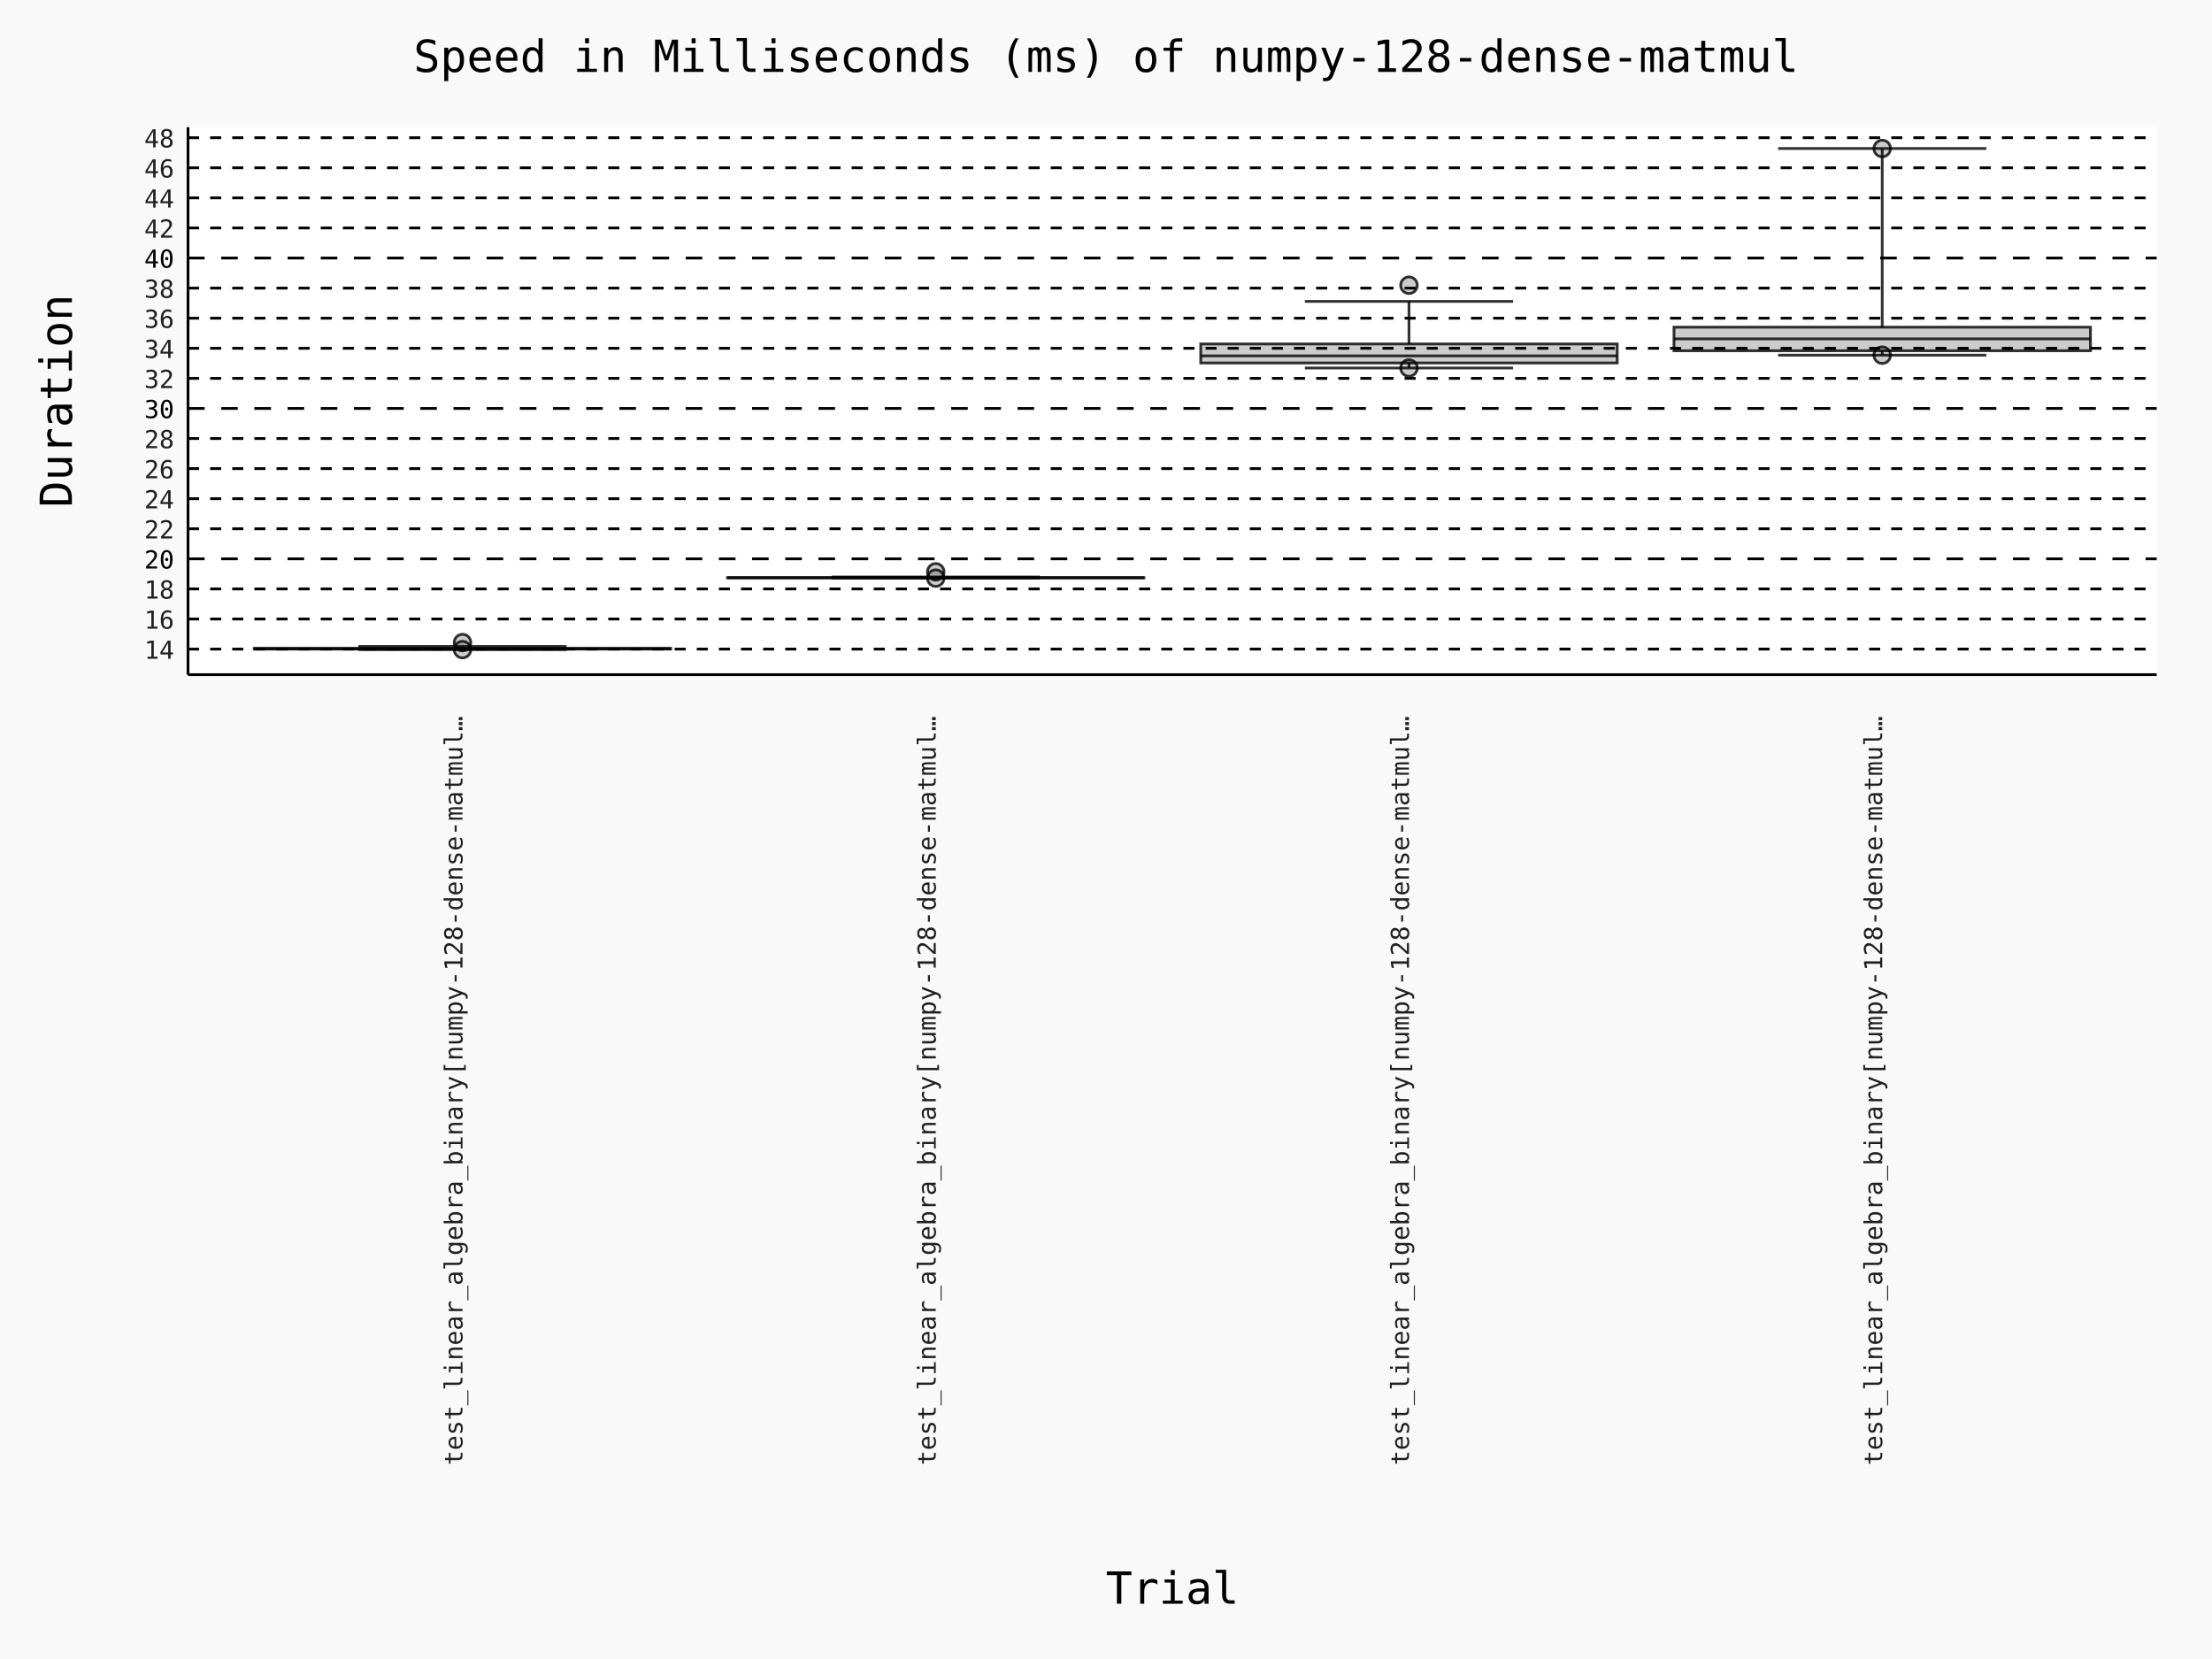
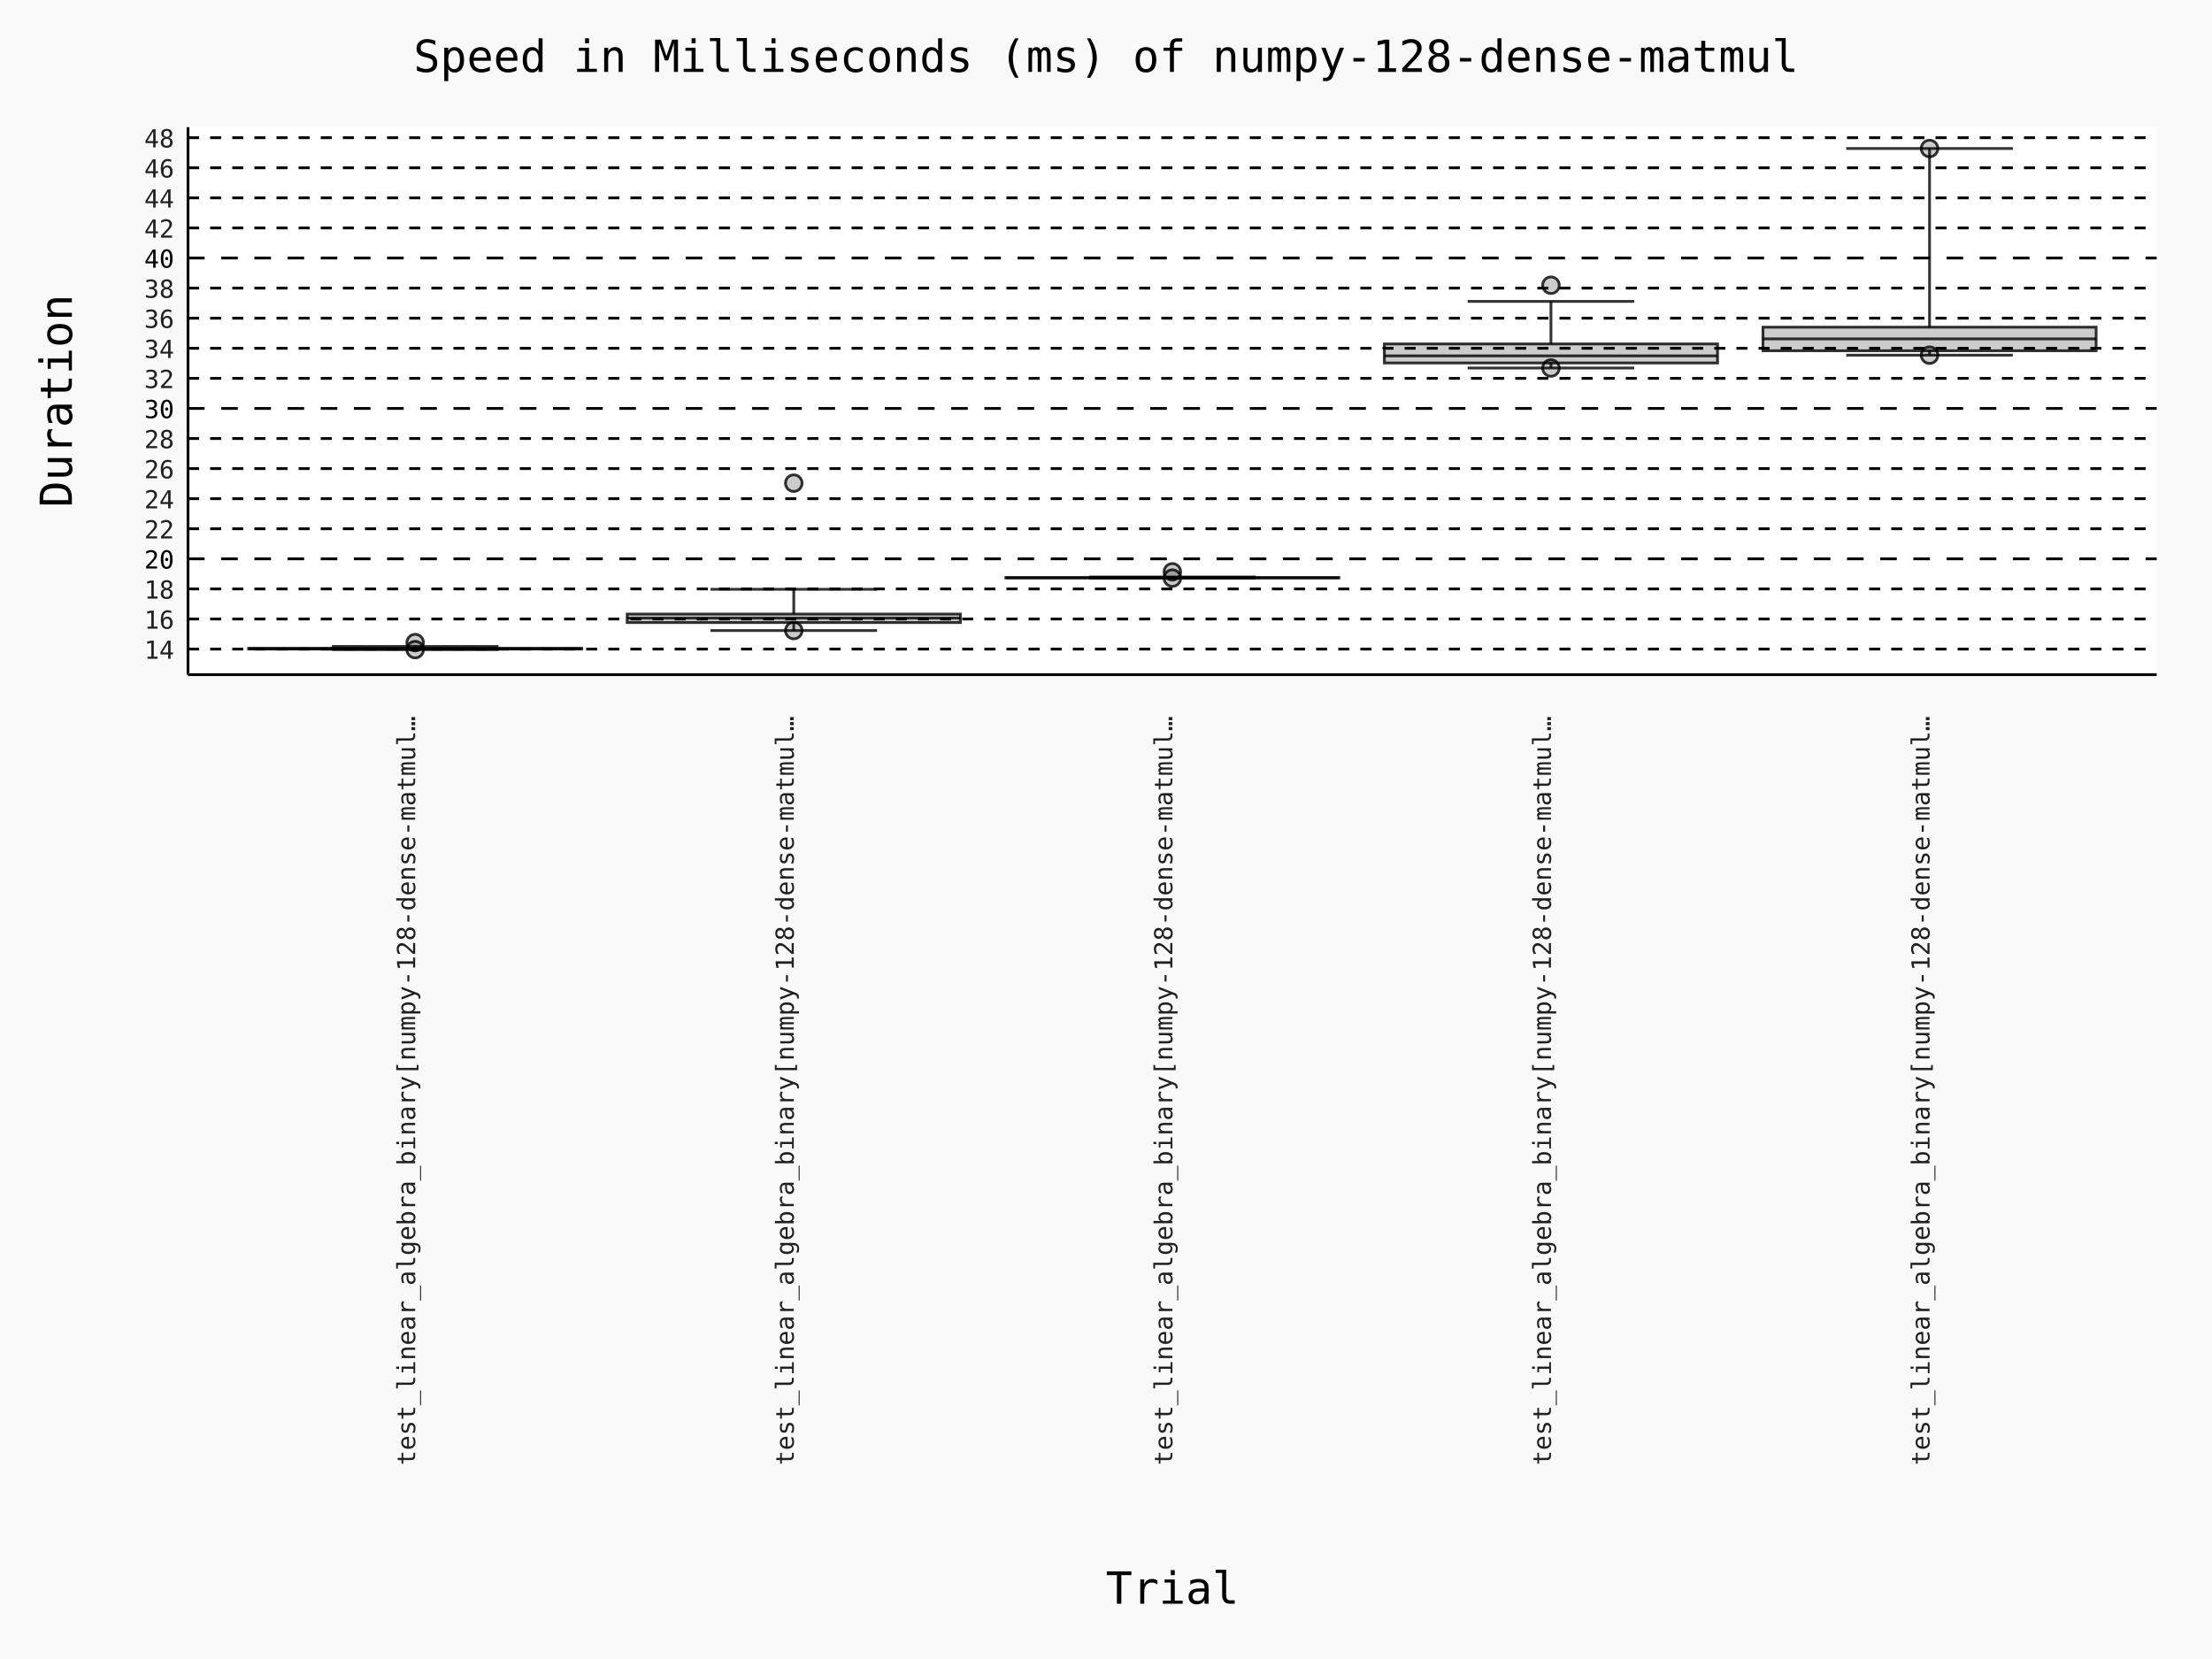
- <svg xmlns="http://www.w3.org/2000/svg" id="chart-5eb73d81-dd4f-4c1e-a344-79fa3a8e590d" class="pygal-chart" viewBox="0 0 800 600">
+ <svg xmlns="http://www.w3.org/2000/svg" id="chart-01e28a47-dae2-4ed3-981c-42422c378820" class="pygal-chart" viewBox="0 0 800 600">
  <defs>
-     <style type="text/css">#chart-5eb73d81-dd4f-4c1e-a344-79fa3a8e590d{-webkit-user-select:none;-webkit-font-smoothing:antialiased;font-family:Consolas,"Deja Vu Sans Mono","Bitstream Vera Sans Mono","Courier New",monospace}#chart-5eb73d81-dd4f-4c1e-a344-79fa3a8e590d .title{font-family:Consolas,"Deja Vu Sans Mono","Bitstream Vera Sans Mono","Courier New",monospace;font-size:16px}#chart-5eb73d81-dd4f-4c1e-a344-79fa3a8e590d .legends .legend text{font-family:Consolas,"Deja Vu Sans Mono","Bitstream Vera Sans Mono","Courier New",monospace;font-size:14px}#chart-5eb73d81-dd4f-4c1e-a344-79fa3a8e590d .axis text{font-family:Consolas,"Deja Vu Sans Mono","Bitstream Vera Sans Mono","Courier New",monospace;font-size:10px}#chart-5eb73d81-dd4f-4c1e-a344-79fa3a8e590d .axis text.major{font-family:Consolas,"Deja Vu Sans Mono","Bitstream Vera Sans Mono","Courier New",monospace;font-size:10px}#chart-5eb73d81-dd4f-4c1e-a344-79fa3a8e590d .text-overlay text.value{font-family:Consolas,"Deja Vu Sans Mono","Bitstream Vera Sans Mono","Courier New",monospace;font-size:16px}#chart-5eb73d81-dd4f-4c1e-a344-79fa3a8e590d .text-overlay text.label{font-family:Consolas,"Deja Vu Sans Mono","Bitstream Vera Sans Mono","Courier New",monospace;font-size:10px}#chart-5eb73d81-dd4f-4c1e-a344-79fa3a8e590d .tooltip{font-family:Consolas,"Deja Vu Sans Mono","Bitstream Vera Sans Mono","Courier New",monospace;font-size:14px}#chart-5eb73d81-dd4f-4c1e-a344-79fa3a8e590d text.no_data{font-family:Consolas,"Deja Vu Sans Mono","Bitstream Vera Sans Mono","Courier New",monospace;font-size:64px}
- #chart-5eb73d81-dd4f-4c1e-a344-79fa3a8e590d{background-color:rgba(249,249,249,1)}#chart-5eb73d81-dd4f-4c1e-a344-79fa3a8e590d path,#chart-5eb73d81-dd4f-4c1e-a344-79fa3a8e590d line,#chart-5eb73d81-dd4f-4c1e-a344-79fa3a8e590d rect,#chart-5eb73d81-dd4f-4c1e-a344-79fa3a8e590d circle{-webkit-transition:150ms;-moz-transition:150ms;transition:150ms}#chart-5eb73d81-dd4f-4c1e-a344-79fa3a8e590d .graph &gt; .background{fill:rgba(249,249,249,1)}#chart-5eb73d81-dd4f-4c1e-a344-79fa3a8e590d .plot &gt; .background{fill:rgba(255,255,255,1)}#chart-5eb73d81-dd4f-4c1e-a344-79fa3a8e590d .graph{fill:rgba(0,0,0,.87)}#chart-5eb73d81-dd4f-4c1e-a344-79fa3a8e590d text.no_data{fill:rgba(0,0,0,1)}#chart-5eb73d81-dd4f-4c1e-a344-79fa3a8e590d .title{fill:rgba(0,0,0,1)}#chart-5eb73d81-dd4f-4c1e-a344-79fa3a8e590d .legends .legend text{fill:rgba(0,0,0,.87)}#chart-5eb73d81-dd4f-4c1e-a344-79fa3a8e590d .legends .legend:hover text{fill:rgba(0,0,0,1)}#chart-5eb73d81-dd4f-4c1e-a344-79fa3a8e590d .axis .line{stroke:rgba(0,0,0,1)}#chart-5eb73d81-dd4f-4c1e-a344-79fa3a8e590d .axis .guide.line{stroke:rgba(0,0,0,.54)}#chart-5eb73d81-dd4f-4c1e-a344-79fa3a8e590d .axis .major.line{stroke:rgba(0,0,0,.87)}#chart-5eb73d81-dd4f-4c1e-a344-79fa3a8e590d .axis text.major{fill:rgba(0,0,0,1)}#chart-5eb73d81-dd4f-4c1e-a344-79fa3a8e590d .axis.y .guides:hover .guide.line,#chart-5eb73d81-dd4f-4c1e-a344-79fa3a8e590d .line-graph .axis.x .guides:hover .guide.line,#chart-5eb73d81-dd4f-4c1e-a344-79fa3a8e590d .stackedline-graph .axis.x .guides:hover .guide.line,#chart-5eb73d81-dd4f-4c1e-a344-79fa3a8e590d .xy-graph .axis.x .guides:hover .guide.line{stroke:rgba(0,0,0,1)}#chart-5eb73d81-dd4f-4c1e-a344-79fa3a8e590d .axis .guides:hover text{fill:rgba(0,0,0,1)}#chart-5eb73d81-dd4f-4c1e-a344-79fa3a8e590d .reactive{fill-opacity:.7;stroke-opacity:.8;stroke-width:1}#chart-5eb73d81-dd4f-4c1e-a344-79fa3a8e590d .ci{stroke:rgba(0,0,0,.87)}#chart-5eb73d81-dd4f-4c1e-a344-79fa3a8e590d .reactive.active,#chart-5eb73d81-dd4f-4c1e-a344-79fa3a8e590d .active .reactive{fill-opacity:.8;stroke-opacity:.9;stroke-width:4}#chart-5eb73d81-dd4f-4c1e-a344-79fa3a8e590d .ci .reactive.active{stroke-width:1.5}#chart-5eb73d81-dd4f-4c1e-a344-79fa3a8e590d .series text{fill:rgba(0,0,0,1)}#chart-5eb73d81-dd4f-4c1e-a344-79fa3a8e590d .tooltip rect{fill:rgba(255,255,255,1);stroke:rgba(0,0,0,1);-webkit-transition:opacity 150ms;-moz-transition:opacity 150ms;transition:opacity 150ms}#chart-5eb73d81-dd4f-4c1e-a344-79fa3a8e590d .tooltip .label{fill:rgba(0,0,0,.87)}#chart-5eb73d81-dd4f-4c1e-a344-79fa3a8e590d .tooltip .label{fill:rgba(0,0,0,.87)}#chart-5eb73d81-dd4f-4c1e-a344-79fa3a8e590d .tooltip .legend{font-size:.8em;fill:rgba(0,0,0,.54)}#chart-5eb73d81-dd4f-4c1e-a344-79fa3a8e590d .tooltip .x_label{font-size:.6em;fill:rgba(0,0,0,1)}#chart-5eb73d81-dd4f-4c1e-a344-79fa3a8e590d .tooltip .xlink{font-size:.5em;text-decoration:underline}#chart-5eb73d81-dd4f-4c1e-a344-79fa3a8e590d .tooltip .value{font-size:1.5em}#chart-5eb73d81-dd4f-4c1e-a344-79fa3a8e590d .bound{font-size:.5em}#chart-5eb73d81-dd4f-4c1e-a344-79fa3a8e590d .max-value{font-size:.75em;fill:rgba(0,0,0,.54)}#chart-5eb73d81-dd4f-4c1e-a344-79fa3a8e590d .map-element{fill:rgba(255,255,255,1);stroke:rgba(0,0,0,.54) !important}#chart-5eb73d81-dd4f-4c1e-a344-79fa3a8e590d .map-element .reactive{fill-opacity:inherit;stroke-opacity:inherit}#chart-5eb73d81-dd4f-4c1e-a344-79fa3a8e590d .color-0,#chart-5eb73d81-dd4f-4c1e-a344-79fa3a8e590d .color-0 a:visited{stroke:#000000;fill:#000000}#chart-5eb73d81-dd4f-4c1e-a344-79fa3a8e590d .color-1,#chart-5eb73d81-dd4f-4c1e-a344-79fa3a8e590d .color-1 a:visited{stroke:#000000;fill:#000000}#chart-5eb73d81-dd4f-4c1e-a344-79fa3a8e590d .color-2,#chart-5eb73d81-dd4f-4c1e-a344-79fa3a8e590d .color-2 a:visited{stroke:#000000;fill:#000000}#chart-5eb73d81-dd4f-4c1e-a344-79fa3a8e590d .color-3,#chart-5eb73d81-dd4f-4c1e-a344-79fa3a8e590d .color-3 a:visited{stroke:#000000;fill:#000000}#chart-5eb73d81-dd4f-4c1e-a344-79fa3a8e590d .text-overlay .color-0 text{fill:white}#chart-5eb73d81-dd4f-4c1e-a344-79fa3a8e590d .text-overlay .color-1 text{fill:white}#chart-5eb73d81-dd4f-4c1e-a344-79fa3a8e590d .text-overlay .color-2 text{fill:white}#chart-5eb73d81-dd4f-4c1e-a344-79fa3a8e590d .text-overlay .color-3 text{fill:white}
- #chart-5eb73d81-dd4f-4c1e-a344-79fa3a8e590d text.no_data{text-anchor:middle}#chart-5eb73d81-dd4f-4c1e-a344-79fa3a8e590d .guide.line{fill:none}#chart-5eb73d81-dd4f-4c1e-a344-79fa3a8e590d .centered{text-anchor:middle}#chart-5eb73d81-dd4f-4c1e-a344-79fa3a8e590d .title{text-anchor:middle}#chart-5eb73d81-dd4f-4c1e-a344-79fa3a8e590d .legends .legend text{fill-opacity:1}#chart-5eb73d81-dd4f-4c1e-a344-79fa3a8e590d .axis.x text{text-anchor:middle}#chart-5eb73d81-dd4f-4c1e-a344-79fa3a8e590d .axis.x:not(.web) text[transform]{text-anchor:start}#chart-5eb73d81-dd4f-4c1e-a344-79fa3a8e590d .axis.x:not(.web) text[transform].backwards{text-anchor:end}#chart-5eb73d81-dd4f-4c1e-a344-79fa3a8e590d .axis.y text{text-anchor:end}#chart-5eb73d81-dd4f-4c1e-a344-79fa3a8e590d .axis.y text[transform].backwards{text-anchor:start}#chart-5eb73d81-dd4f-4c1e-a344-79fa3a8e590d .axis.y2 text{text-anchor:start}#chart-5eb73d81-dd4f-4c1e-a344-79fa3a8e590d .axis.y2 text[transform].backwards{text-anchor:end}#chart-5eb73d81-dd4f-4c1e-a344-79fa3a8e590d .axis .guide.line{stroke-dasharray:4,4;stroke:black}#chart-5eb73d81-dd4f-4c1e-a344-79fa3a8e590d .axis .major.guide.line{stroke-dasharray:6,6;stroke:black}#chart-5eb73d81-dd4f-4c1e-a344-79fa3a8e590d .horizontal .axis.y .guide.line,#chart-5eb73d81-dd4f-4c1e-a344-79fa3a8e590d .horizontal .axis.y2 .guide.line,#chart-5eb73d81-dd4f-4c1e-a344-79fa3a8e590d .vertical .axis.x .guide.line{opacity:0}#chart-5eb73d81-dd4f-4c1e-a344-79fa3a8e590d .horizontal .axis.always_show .guide.line,#chart-5eb73d81-dd4f-4c1e-a344-79fa3a8e590d .vertical .axis.always_show .guide.line{opacity:1 !important}#chart-5eb73d81-dd4f-4c1e-a344-79fa3a8e590d .axis.y .guides:hover .guide.line,#chart-5eb73d81-dd4f-4c1e-a344-79fa3a8e590d .axis.y2 .guides:hover .guide.line,#chart-5eb73d81-dd4f-4c1e-a344-79fa3a8e590d .axis.x .guides:hover .guide.line{opacity:1}#chart-5eb73d81-dd4f-4c1e-a344-79fa3a8e590d .axis .guides:hover text{opacity:1}#chart-5eb73d81-dd4f-4c1e-a344-79fa3a8e590d .nofill{fill:none}#chart-5eb73d81-dd4f-4c1e-a344-79fa3a8e590d .subtle-fill{fill-opacity:.2}#chart-5eb73d81-dd4f-4c1e-a344-79fa3a8e590d .dot{stroke-width:1px;fill-opacity:1;stroke-opacity:1}#chart-5eb73d81-dd4f-4c1e-a344-79fa3a8e590d .dot.active{stroke-width:5px}#chart-5eb73d81-dd4f-4c1e-a344-79fa3a8e590d .dot.negative{fill:transparent}#chart-5eb73d81-dd4f-4c1e-a344-79fa3a8e590d text,#chart-5eb73d81-dd4f-4c1e-a344-79fa3a8e590d tspan{stroke:none !important}#chart-5eb73d81-dd4f-4c1e-a344-79fa3a8e590d .series text.active{opacity:1}#chart-5eb73d81-dd4f-4c1e-a344-79fa3a8e590d .tooltip rect{fill-opacity:.95;stroke-width:.5}#chart-5eb73d81-dd4f-4c1e-a344-79fa3a8e590d .tooltip text{fill-opacity:1}#chart-5eb73d81-dd4f-4c1e-a344-79fa3a8e590d .showable{visibility:hidden}#chart-5eb73d81-dd4f-4c1e-a344-79fa3a8e590d .showable.shown{visibility:visible}#chart-5eb73d81-dd4f-4c1e-a344-79fa3a8e590d .gauge-background{fill:rgba(229,229,229,1);stroke:none}#chart-5eb73d81-dd4f-4c1e-a344-79fa3a8e590d .bg-lines{stroke:rgba(249,249,249,1);stroke-width:2px}
+     <style type="text/css">#chart-01e28a47-dae2-4ed3-981c-42422c378820{-webkit-user-select:none;-webkit-font-smoothing:antialiased;font-family:Consolas,"Deja Vu Sans Mono","Bitstream Vera Sans Mono","Courier New",monospace}#chart-01e28a47-dae2-4ed3-981c-42422c378820 .title{font-family:Consolas,"Deja Vu Sans Mono","Bitstream Vera Sans Mono","Courier New",monospace;font-size:16px}#chart-01e28a47-dae2-4ed3-981c-42422c378820 .legends .legend text{font-family:Consolas,"Deja Vu Sans Mono","Bitstream Vera Sans Mono","Courier New",monospace;font-size:14px}#chart-01e28a47-dae2-4ed3-981c-42422c378820 .axis text{font-family:Consolas,"Deja Vu Sans Mono","Bitstream Vera Sans Mono","Courier New",monospace;font-size:10px}#chart-01e28a47-dae2-4ed3-981c-42422c378820 .axis text.major{font-family:Consolas,"Deja Vu Sans Mono","Bitstream Vera Sans Mono","Courier New",monospace;font-size:10px}#chart-01e28a47-dae2-4ed3-981c-42422c378820 .text-overlay text.value{font-family:Consolas,"Deja Vu Sans Mono","Bitstream Vera Sans Mono","Courier New",monospace;font-size:16px}#chart-01e28a47-dae2-4ed3-981c-42422c378820 .text-overlay text.label{font-family:Consolas,"Deja Vu Sans Mono","Bitstream Vera Sans Mono","Courier New",monospace;font-size:10px}#chart-01e28a47-dae2-4ed3-981c-42422c378820 .tooltip{font-family:Consolas,"Deja Vu Sans Mono","Bitstream Vera Sans Mono","Courier New",monospace;font-size:14px}#chart-01e28a47-dae2-4ed3-981c-42422c378820 text.no_data{font-family:Consolas,"Deja Vu Sans Mono","Bitstream Vera Sans Mono","Courier New",monospace;font-size:64px}
+ #chart-01e28a47-dae2-4ed3-981c-42422c378820{background-color:rgba(249,249,249,1)}#chart-01e28a47-dae2-4ed3-981c-42422c378820 path,#chart-01e28a47-dae2-4ed3-981c-42422c378820 line,#chart-01e28a47-dae2-4ed3-981c-42422c378820 rect,#chart-01e28a47-dae2-4ed3-981c-42422c378820 circle{-webkit-transition:150ms;-moz-transition:150ms;transition:150ms}#chart-01e28a47-dae2-4ed3-981c-42422c378820 .graph &gt; .background{fill:rgba(249,249,249,1)}#chart-01e28a47-dae2-4ed3-981c-42422c378820 .plot &gt; .background{fill:rgba(255,255,255,1)}#chart-01e28a47-dae2-4ed3-981c-42422c378820 .graph{fill:rgba(0,0,0,.87)}#chart-01e28a47-dae2-4ed3-981c-42422c378820 text.no_data{fill:rgba(0,0,0,1)}#chart-01e28a47-dae2-4ed3-981c-42422c378820 .title{fill:rgba(0,0,0,1)}#chart-01e28a47-dae2-4ed3-981c-42422c378820 .legends .legend text{fill:rgba(0,0,0,.87)}#chart-01e28a47-dae2-4ed3-981c-42422c378820 .legends .legend:hover text{fill:rgba(0,0,0,1)}#chart-01e28a47-dae2-4ed3-981c-42422c378820 .axis .line{stroke:rgba(0,0,0,1)}#chart-01e28a47-dae2-4ed3-981c-42422c378820 .axis .guide.line{stroke:rgba(0,0,0,.54)}#chart-01e28a47-dae2-4ed3-981c-42422c378820 .axis .major.line{stroke:rgba(0,0,0,.87)}#chart-01e28a47-dae2-4ed3-981c-42422c378820 .axis text.major{fill:rgba(0,0,0,1)}#chart-01e28a47-dae2-4ed3-981c-42422c378820 .axis.y .guides:hover .guide.line,#chart-01e28a47-dae2-4ed3-981c-42422c378820 .line-graph .axis.x .guides:hover .guide.line,#chart-01e28a47-dae2-4ed3-981c-42422c378820 .stackedline-graph .axis.x .guides:hover .guide.line,#chart-01e28a47-dae2-4ed3-981c-42422c378820 .xy-graph .axis.x .guides:hover .guide.line{stroke:rgba(0,0,0,1)}#chart-01e28a47-dae2-4ed3-981c-42422c378820 .axis .guides:hover text{fill:rgba(0,0,0,1)}#chart-01e28a47-dae2-4ed3-981c-42422c378820 .reactive{fill-opacity:.7;stroke-opacity:.8;stroke-width:1}#chart-01e28a47-dae2-4ed3-981c-42422c378820 .ci{stroke:rgba(0,0,0,.87)}#chart-01e28a47-dae2-4ed3-981c-42422c378820 .reactive.active,#chart-01e28a47-dae2-4ed3-981c-42422c378820 .active .reactive{fill-opacity:.8;stroke-opacity:.9;stroke-width:4}#chart-01e28a47-dae2-4ed3-981c-42422c378820 .ci .reactive.active{stroke-width:1.5}#chart-01e28a47-dae2-4ed3-981c-42422c378820 .series text{fill:rgba(0,0,0,1)}#chart-01e28a47-dae2-4ed3-981c-42422c378820 .tooltip rect{fill:rgba(255,255,255,1);stroke:rgba(0,0,0,1);-webkit-transition:opacity 150ms;-moz-transition:opacity 150ms;transition:opacity 150ms}#chart-01e28a47-dae2-4ed3-981c-42422c378820 .tooltip .label{fill:rgba(0,0,0,.87)}#chart-01e28a47-dae2-4ed3-981c-42422c378820 .tooltip .label{fill:rgba(0,0,0,.87)}#chart-01e28a47-dae2-4ed3-981c-42422c378820 .tooltip .legend{font-size:.8em;fill:rgba(0,0,0,.54)}#chart-01e28a47-dae2-4ed3-981c-42422c378820 .tooltip .x_label{font-size:.6em;fill:rgba(0,0,0,1)}#chart-01e28a47-dae2-4ed3-981c-42422c378820 .tooltip .xlink{font-size:.5em;text-decoration:underline}#chart-01e28a47-dae2-4ed3-981c-42422c378820 .tooltip .value{font-size:1.5em}#chart-01e28a47-dae2-4ed3-981c-42422c378820 .bound{font-size:.5em}#chart-01e28a47-dae2-4ed3-981c-42422c378820 .max-value{font-size:.75em;fill:rgba(0,0,0,.54)}#chart-01e28a47-dae2-4ed3-981c-42422c378820 .map-element{fill:rgba(255,255,255,1);stroke:rgba(0,0,0,.54) !important}#chart-01e28a47-dae2-4ed3-981c-42422c378820 .map-element .reactive{fill-opacity:inherit;stroke-opacity:inherit}#chart-01e28a47-dae2-4ed3-981c-42422c378820 .color-0,#chart-01e28a47-dae2-4ed3-981c-42422c378820 .color-0 a:visited{stroke:#000000;fill:#000000}#chart-01e28a47-dae2-4ed3-981c-42422c378820 .color-1,#chart-01e28a47-dae2-4ed3-981c-42422c378820 .color-1 a:visited{stroke:#000000;fill:#000000}#chart-01e28a47-dae2-4ed3-981c-42422c378820 .color-2,#chart-01e28a47-dae2-4ed3-981c-42422c378820 .color-2 a:visited{stroke:#000000;fill:#000000}#chart-01e28a47-dae2-4ed3-981c-42422c378820 .color-3,#chart-01e28a47-dae2-4ed3-981c-42422c378820 .color-3 a:visited{stroke:#000000;fill:#000000}#chart-01e28a47-dae2-4ed3-981c-42422c378820 .color-4,#chart-01e28a47-dae2-4ed3-981c-42422c378820 .color-4 a:visited{stroke:#000000;fill:#000000}#chart-01e28a47-dae2-4ed3-981c-42422c378820 .text-overlay .color-0 text{fill:white}#chart-01e28a47-dae2-4ed3-981c-42422c378820 .text-overlay .color-1 text{fill:white}#chart-01e28a47-dae2-4ed3-981c-42422c378820 .text-overlay .color-2 text{fill:white}#chart-01e28a47-dae2-4ed3-981c-42422c378820 .text-overlay .color-3 text{fill:white}#chart-01e28a47-dae2-4ed3-981c-42422c378820 .text-overlay .color-4 text{fill:white}
+ #chart-01e28a47-dae2-4ed3-981c-42422c378820 text.no_data{text-anchor:middle}#chart-01e28a47-dae2-4ed3-981c-42422c378820 .guide.line{fill:none}#chart-01e28a47-dae2-4ed3-981c-42422c378820 .centered{text-anchor:middle}#chart-01e28a47-dae2-4ed3-981c-42422c378820 .title{text-anchor:middle}#chart-01e28a47-dae2-4ed3-981c-42422c378820 .legends .legend text{fill-opacity:1}#chart-01e28a47-dae2-4ed3-981c-42422c378820 .axis.x text{text-anchor:middle}#chart-01e28a47-dae2-4ed3-981c-42422c378820 .axis.x:not(.web) text[transform]{text-anchor:start}#chart-01e28a47-dae2-4ed3-981c-42422c378820 .axis.x:not(.web) text[transform].backwards{text-anchor:end}#chart-01e28a47-dae2-4ed3-981c-42422c378820 .axis.y text{text-anchor:end}#chart-01e28a47-dae2-4ed3-981c-42422c378820 .axis.y text[transform].backwards{text-anchor:start}#chart-01e28a47-dae2-4ed3-981c-42422c378820 .axis.y2 text{text-anchor:start}#chart-01e28a47-dae2-4ed3-981c-42422c378820 .axis.y2 text[transform].backwards{text-anchor:end}#chart-01e28a47-dae2-4ed3-981c-42422c378820 .axis .guide.line{stroke-dasharray:4,4;stroke:black}#chart-01e28a47-dae2-4ed3-981c-42422c378820 .axis .major.guide.line{stroke-dasharray:6,6;stroke:black}#chart-01e28a47-dae2-4ed3-981c-42422c378820 .horizontal .axis.y .guide.line,#chart-01e28a47-dae2-4ed3-981c-42422c378820 .horizontal .axis.y2 .guide.line,#chart-01e28a47-dae2-4ed3-981c-42422c378820 .vertical .axis.x .guide.line{opacity:0}#chart-01e28a47-dae2-4ed3-981c-42422c378820 .horizontal .axis.always_show .guide.line,#chart-01e28a47-dae2-4ed3-981c-42422c378820 .vertical .axis.always_show .guide.line{opacity:1 !important}#chart-01e28a47-dae2-4ed3-981c-42422c378820 .axis.y .guides:hover .guide.line,#chart-01e28a47-dae2-4ed3-981c-42422c378820 .axis.y2 .guides:hover .guide.line,#chart-01e28a47-dae2-4ed3-981c-42422c378820 .axis.x .guides:hover .guide.line{opacity:1}#chart-01e28a47-dae2-4ed3-981c-42422c378820 .axis .guides:hover text{opacity:1}#chart-01e28a47-dae2-4ed3-981c-42422c378820 .nofill{fill:none}#chart-01e28a47-dae2-4ed3-981c-42422c378820 .subtle-fill{fill-opacity:.2}#chart-01e28a47-dae2-4ed3-981c-42422c378820 .dot{stroke-width:1px;fill-opacity:1;stroke-opacity:1}#chart-01e28a47-dae2-4ed3-981c-42422c378820 .dot.active{stroke-width:5px}#chart-01e28a47-dae2-4ed3-981c-42422c378820 .dot.negative{fill:transparent}#chart-01e28a47-dae2-4ed3-981c-42422c378820 text,#chart-01e28a47-dae2-4ed3-981c-42422c378820 tspan{stroke:none !important}#chart-01e28a47-dae2-4ed3-981c-42422c378820 .series text.active{opacity:1}#chart-01e28a47-dae2-4ed3-981c-42422c378820 .tooltip rect{fill-opacity:.95;stroke-width:.5}#chart-01e28a47-dae2-4ed3-981c-42422c378820 .tooltip text{fill-opacity:1}#chart-01e28a47-dae2-4ed3-981c-42422c378820 .showable{visibility:hidden}#chart-01e28a47-dae2-4ed3-981c-42422c378820 .showable.shown{visibility:visible}#chart-01e28a47-dae2-4ed3-981c-42422c378820 .gauge-background{fill:rgba(229,229,229,1);stroke:none}#chart-01e28a47-dae2-4ed3-981c-42422c378820 .bg-lines{stroke:rgba(249,249,249,1);stroke-width:2px}
.tooltip .value{font-size:1em !important}.axis text{font-size:9px !important}</style>
  </defs>
  <g class="graph custombox-graph vertical">
    <rect x="0" y="0" width="800" height="600" class="background" />
    <g transform="translate(68, 46)" class="plot">
      <rect x="0" y="0" width="712.0" height="198.0" class="background" />
      <g class="axis y always_show">
        <path d="M0 198 h712" class="line" />
        <g class="guides">
          <path d="M0 188.753 h712" class="guide line" />
          <text x="-5" y="192.253" class="">14</text>
        </g>
        <g class="guides">
          <path d="M0 177.874 h712" class="guide line" />
          <text x="-5" y="181.374" class="">16</text>
        </g>
        <g class="guides">
          <path d="M0 166.995 h712" class="guide line" />
          <text x="-5" y="170.495" class="">18</text>
        </g>
        <g class="guides">
          <path d="M0 156.115 h712" class="major guide line" />
          <text x="-5" y="159.615" class="major">20</text>
        </g>
        <g class="guides">
          <path d="M0 145.236 h712" class="guide line" />
          <text x="-5" y="148.736" class="">22</text>
        </g>
        <g class="guides">
          <path d="M0 134.357 h712" class="guide line" />
          <text x="-5" y="137.857" class="">24</text>
        </g>
        <g class="guides">
          <path d="M0 123.478 h712" class="guide line" />
          <text x="-5" y="126.978" class="">26</text>
        </g>
        <g class="guides">
          <path d="M0 112.599 h712" class="guide line" />
          <text x="-5" y="116.099" class="">28</text>
        </g>
        <g class="guides">
          <path d="M0 101.72 h712" class="major guide line" />
          <text x="-5" y="105.22" class="major">30</text>
        </g>
        <g class="guides">
          <path d="M0 90.841 h712" class="guide line" />
          <text x="-5" y="94.341" class="">32</text>
        </g>
        <g class="guides">
          <path d="M0 79.962 h712" class="guide line" />
          <text x="-5" y="83.462" class="">34</text>
        </g>
        <g class="guides">
          <path d="M0 69.082 h712" class="guide line" />
          <text x="-5" y="72.582" class="">36</text>
        </g>
        <g class="guides">
          <path d="M0 58.203 h712" class="guide line" />
          <text x="-5" y="61.703" class="">38</text>
        </g>
        <g class="guides">
          <path d="M0 47.324 h712" class="major guide line" />
          <text x="-5" y="50.824" class="major">40</text>
        </g>
        <g class="guides">
          <path d="M0 36.445 h712" class="guide line" />
          <text x="-5" y="39.945" class="">42</text>
        </g>
        <g class="guides">
          <path d="M0 25.566 h712" class="guide line" />
          <text x="-5" y="29.066" class="">44</text>
        </g>
        <g class="guides">
          <path d="M0 14.687 h712" class="guide line" />
          <text x="-5" y="18.187" class="">46</text>
        </g>
        <g class="guides">
          <path d="M0 3.808 h712" class="guide line" />
          <text x="-5" y="7.308" class="">48</text>
        </g>
      </g>
      <g class="axis x">
        <path d="M0 0 v198" class="line" />
        <g class="guides">
-           <path d="M99.269 0 v198" class="guide line" />
-           <text x="99.269" y="213.0" class="backwards" transform="rotate(270 99.26923 213)">test_linear_algebra_binary[numpy-128-dense-matmul…</text>
-         </g>
-         <g class="guides">
-           <path d="M270.423 0 v198" class="guide line" />
-           <text x="270.423" y="213.0" class="backwards" transform="rotate(270 270.4231 213)">test_linear_algebra_binary[numpy-128-dense-matmul…</text>
-         </g>
-         <g class="guides">
-           <path d="M441.577 0 v198" class="guide line" />
-           <text x="441.577" y="213.0" class="backwards" transform="rotate(270 441.5769 213)">test_linear_algebra_binary[numpy-128-dense-matmul…</text>
-         </g>
-         <g class="guides">
-           <path d="M612.731 0 v198" class="guide line" />
-           <text x="612.731" y="213.0" class="backwards" transform="rotate(270 612.7308 213)">test_linear_algebra_binary[numpy-128-dense-matmul…</text>
+           <path d="M82.154 0 v198" class="guide line" />
+           <text x="82.154" y="213.0" class="backwards" transform="rotate(270 82.15385 213)">test_linear_algebra_binary[numpy-128-dense-matmul…</text>
+         </g>
+         <g class="guides">
+           <path d="M219.077 0 v198" class="guide line" />
+           <text x="219.077" y="213.0" class="backwards" transform="rotate(270 219.0769 213)">test_linear_algebra_binary[numpy-128-dense-matmul…</text>
+         </g>
+         <g class="guides">
+           <path d="M356 0 v198" class="guide line" />
+           <text x="356.0" y="213.0" class="backwards" transform="rotate(270 356 213)">test_linear_algebra_binary[numpy-128-dense-matmul…</text>
+         </g>
+         <g class="guides">
+           <path d="M492.923 0 v198" class="guide line" />
+           <text x="492.923" y="213.0" class="backwards" transform="rotate(270 492.9231 213)">test_linear_algebra_binary[numpy-128-dense-matmul…</text>
+         </g>
+         <g class="guides">
+           <path d="M629.846 0 v198" class="guide line" />
+           <text x="629.846" y="213.0" class="backwards" transform="rotate(270 629.8462 213)">test_linear_algebra_binary[numpy-128-dense-matmul…</text>
        </g>
      </g>
      <g class="series serie-0 color-0">
        <g class="boxes">
          <g class="box">
-             <path stroke-width="3" d="M61.615 188.935 L136.923 188.935" class="reactive tooltip-trigger" />
-             <path stroke-width="3" d="M23.962 188.626 L174.577 188.626" class="reactive tooltip-trigger" />
-             <path stroke-width="3" d="M61.615 187.788 L136.923 187.788" class="reactive tooltip-trigger" />
-             <path stroke-width="2" d="M99.269 188.935 L99.269 188.737" class="reactive tooltip-trigger" />
-             <path stroke-width="2" d="M99.269 187.788 L99.269 188.471" class="reactive tooltip-trigger" />
-             <rect x="23.962" y="188.471" height="0.266" width="150.615" class="subtle-fill reactive tooltip-trigger" />
-             <circle cx="99.269" cy="188.935" r="3" class="subtle-fill reactive tooltip-trigger" />
-             <circle cx="99.269" cy="186.409" r="3" class="subtle-fill reactive tooltip-trigger" />
+             <path stroke-width="3" d="M52.031 188.935 L112.277 188.935" class="reactive tooltip-trigger" />
+             <path stroke-width="3" d="M21.908 188.626 L142.4 188.626" class="reactive tooltip-trigger" />
+             <path stroke-width="3" d="M52.031 187.788 L112.277 187.788" class="reactive tooltip-trigger" />
+             <path stroke-width="2" d="M82.154 188.935 L82.154 188.737" class="reactive tooltip-trigger" />
+             <path stroke-width="2" d="M82.154 187.788 L82.154 188.471" class="reactive tooltip-trigger" />
+             <rect x="21.908" y="188.471" height="0.266" width="120.492" class="subtle-fill reactive tooltip-trigger" />
+             <circle cx="82.154" cy="188.935" r="3" class="subtle-fill reactive tooltip-trigger" />
+             <circle cx="82.154" cy="186.409" r="3" class="subtle-fill reactive tooltip-trigger" />
          </g>
        </g>
      </g>
      <g class="series serie-1 color-1">
        <g class="boxes">
          <g class="box">
-             <path stroke-width="3" d="M232.769 163.08 L308.077 163.08" class="reactive tooltip-trigger" />
-             <path stroke-width="3" d="M195.115 162.942 L345.731 162.942" class="reactive tooltip-trigger" />
-             <path stroke-width="3" d="M232.769 162.674 L308.077 162.674" class="reactive tooltip-trigger" />
-             <path stroke-width="2" d="M270.423 163.08 L270.423 163.002" class="reactive tooltip-trigger" />
-             <path stroke-width="2" d="M270.423 162.674 L270.423 162.891" class="reactive tooltip-trigger" />
-             <rect x="195.115" y="162.891" height="0.112" width="150.615" class="subtle-fill reactive tooltip-trigger" />
-             <circle cx="270.423" cy="163.08" r="3" class="subtle-fill reactive tooltip-trigger" />
-             <circle cx="270.423" cy="160.821" r="3" class="subtle-fill reactive tooltip-trigger" />
+             <path stroke-width="3" d="M188.954 182.045 L249.2 182.045" class="reactive tooltip-trigger" />
+             <path stroke-width="3" d="M158.831 177.551 L279.323 177.551" class="reactive tooltip-trigger" />
+             <path stroke-width="3" d="M188.954 167.121 L249.2 167.121" class="reactive tooltip-trigger" />
+             <path stroke-width="2" d="M219.077 182.045 L219.077 179.151" class="reactive tooltip-trigger" />
+             <path stroke-width="2" d="M219.077 167.121 L219.077 176.087" class="reactive tooltip-trigger" />
+             <rect x="158.831" y="176.087" height="3.064" width="120.492" class="subtle-fill reactive tooltip-trigger" />
+             <circle cx="219.077" cy="182.045" r="3" class="subtle-fill reactive tooltip-trigger" />
+             <circle cx="219.077" cy="128.732" r="3" class="subtle-fill reactive tooltip-trigger" />
          </g>
        </g>
      </g>
      <g class="series serie-2 color-2">
        <g class="boxes">
          <g class="box">
-             <path stroke-width="3" d="M403.923 87.093 L479.231 87.093" class="reactive tooltip-trigger" />
-             <path stroke-width="3" d="M366.269 82.707 L516.885 82.707" class="reactive tooltip-trigger" />
-             <path stroke-width="3" d="M403.923 63.004 L479.231 63.004" class="reactive tooltip-trigger" />
-             <path stroke-width="2" d="M441.577 87.093 L441.577 85.273" class="reactive tooltip-trigger" />
-             <path stroke-width="2" d="M441.577 63.004 L441.577 78.392" class="reactive tooltip-trigger" />
-             <rect x="366.269" y="78.392" height="6.881" width="150.615" class="subtle-fill reactive tooltip-trigger" />
-             <circle cx="441.577" cy="87.093" r="3" class="subtle-fill reactive tooltip-trigger" />
-             <circle cx="441.577" cy="57.152" r="3" class="subtle-fill reactive tooltip-trigger" />
+             <path stroke-width="3" d="M325.877 163.08 L386.123 163.08" class="reactive tooltip-trigger" />
+             <path stroke-width="3" d="M295.754 162.942 L416.246 162.942" class="reactive tooltip-trigger" />
+             <path stroke-width="3" d="M325.877 162.674 L386.123 162.674" class="reactive tooltip-trigger" />
+             <path stroke-width="2" d="M356 163.08 L356 163.002" class="reactive tooltip-trigger" />
+             <path stroke-width="2" d="M356 162.674 L356 162.891" class="reactive tooltip-trigger" />
+             <rect x="295.754" y="162.891" height="0.112" width="120.492" class="subtle-fill reactive tooltip-trigger" />
+             <circle cx="356" cy="163.08" r="3" class="subtle-fill reactive tooltip-trigger" />
+             <circle cx="356" cy="160.821" r="3" class="subtle-fill reactive tooltip-trigger" />
          </g>
        </g>
      </g>
      <g class="series serie-3 color-3">
        <g class="boxes">
          <g class="box">
-             <path stroke-width="3" d="M575.077 82.447 L650.385 82.447" class="reactive tooltip-trigger" />
-             <path stroke-width="3" d="M537.423 76.555 L688.038 76.555" class="reactive tooltip-trigger" />
-             <path stroke-width="3" d="M575.077 7.707 L650.385 7.707" class="reactive tooltip-trigger" />
-             <path stroke-width="2" d="M612.731 82.447 L612.731 80.856" class="reactive tooltip-trigger" />
-             <path stroke-width="2" d="M612.731 7.707 L612.731 72.326" class="reactive tooltip-trigger" />
-             <rect x="537.423" y="72.326" height="8.53" width="150.615" class="subtle-fill reactive tooltip-trigger" />
-             <circle cx="612.731" cy="82.447" r="3" class="subtle-fill reactive tooltip-trigger" />
-             <circle cx="612.731" cy="7.707" r="3" class="subtle-fill reactive tooltip-trigger" />
+             <path stroke-width="3" d="M462.8 87.093 L523.046 87.093" class="reactive tooltip-trigger" />
+             <path stroke-width="3" d="M432.677 82.707 L553.169 82.707" class="reactive tooltip-trigger" />
+             <path stroke-width="3" d="M462.8 63.004 L523.046 63.004" class="reactive tooltip-trigger" />
+             <path stroke-width="2" d="M492.923 87.093 L492.923 85.273" class="reactive tooltip-trigger" />
+             <path stroke-width="2" d="M492.923 63.004 L492.923 78.392" class="reactive tooltip-trigger" />
+             <rect x="432.677" y="78.392" height="6.881" width="120.492" class="subtle-fill reactive tooltip-trigger" />
+             <circle cx="492.923" cy="87.093" r="3" class="subtle-fill reactive tooltip-trigger" />
+             <circle cx="492.923" cy="57.152" r="3" class="subtle-fill reactive tooltip-trigger" />
+           </g>
+         </g>
+       </g>
+       <g class="series serie-4 color-4">
+         <g class="boxes">
+           <g class="box">
+             <path stroke-width="3" d="M599.723 82.447 L659.969 82.447" class="reactive tooltip-trigger" />
+             <path stroke-width="3" d="M569.6 76.555 L690.092 76.555" class="reactive tooltip-trigger" />
+             <path stroke-width="3" d="M599.723 7.707 L659.969 7.707" class="reactive tooltip-trigger" />
+             <path stroke-width="2" d="M629.846 82.447 L629.846 80.856" class="reactive tooltip-trigger" />
+             <path stroke-width="2" d="M629.846 7.707 L629.846 72.326" class="reactive tooltip-trigger" />
+             <rect x="569.6" y="72.326" height="8.53" width="120.492" class="subtle-fill reactive tooltip-trigger" />
+             <circle cx="629.846" cy="82.447" r="3" class="subtle-fill reactive tooltip-trigger" />
+             <circle cx="629.846" cy="7.707" r="3" class="subtle-fill reactive tooltip-trigger" />
          </g>
        </g>
      </g>
    </g>
    <g class="titles">
      <text x="400.0" y="26" class="title plot_title">Speed in Milliseconds (ms) of numpy-128-dense-matmul</text>
      <text x="424.0" y="580.0" class="title">Trial</text>
      <text x="0" y="171.0" class="title" transform="rotate(-90 0 145)">Duration</text>
    </g>
    <g transform="translate(68, 46)" class="plot overlay">
      <g class="series serie-0 color-0" />
      <g class="series serie-1 color-1" />
      <g class="series serie-2 color-2" />
      <g class="series serie-3 color-3" />
+       <g class="series serie-4 color-4" />
    </g>
    <g transform="translate(68, 46)" class="plot text-overlay">
      <g class="series serie-0 color-0" />
      <g class="series serie-1 color-1" />
      <g class="series serie-2 color-2" />
      <g class="series serie-3 color-3" />
+       <g class="series serie-4 color-4" />
    </g>
    <g transform="translate(68, 46)" class="plot tooltip-overlay">
      <g transform="translate(0 0)" style="opacity: 0" class="tooltip">
        <rect rx="0" ry="0" width="0" height="0" class="tooltip-box" />
        <g class="text" />
      </g>
    </g>
  </g>
</svg>
